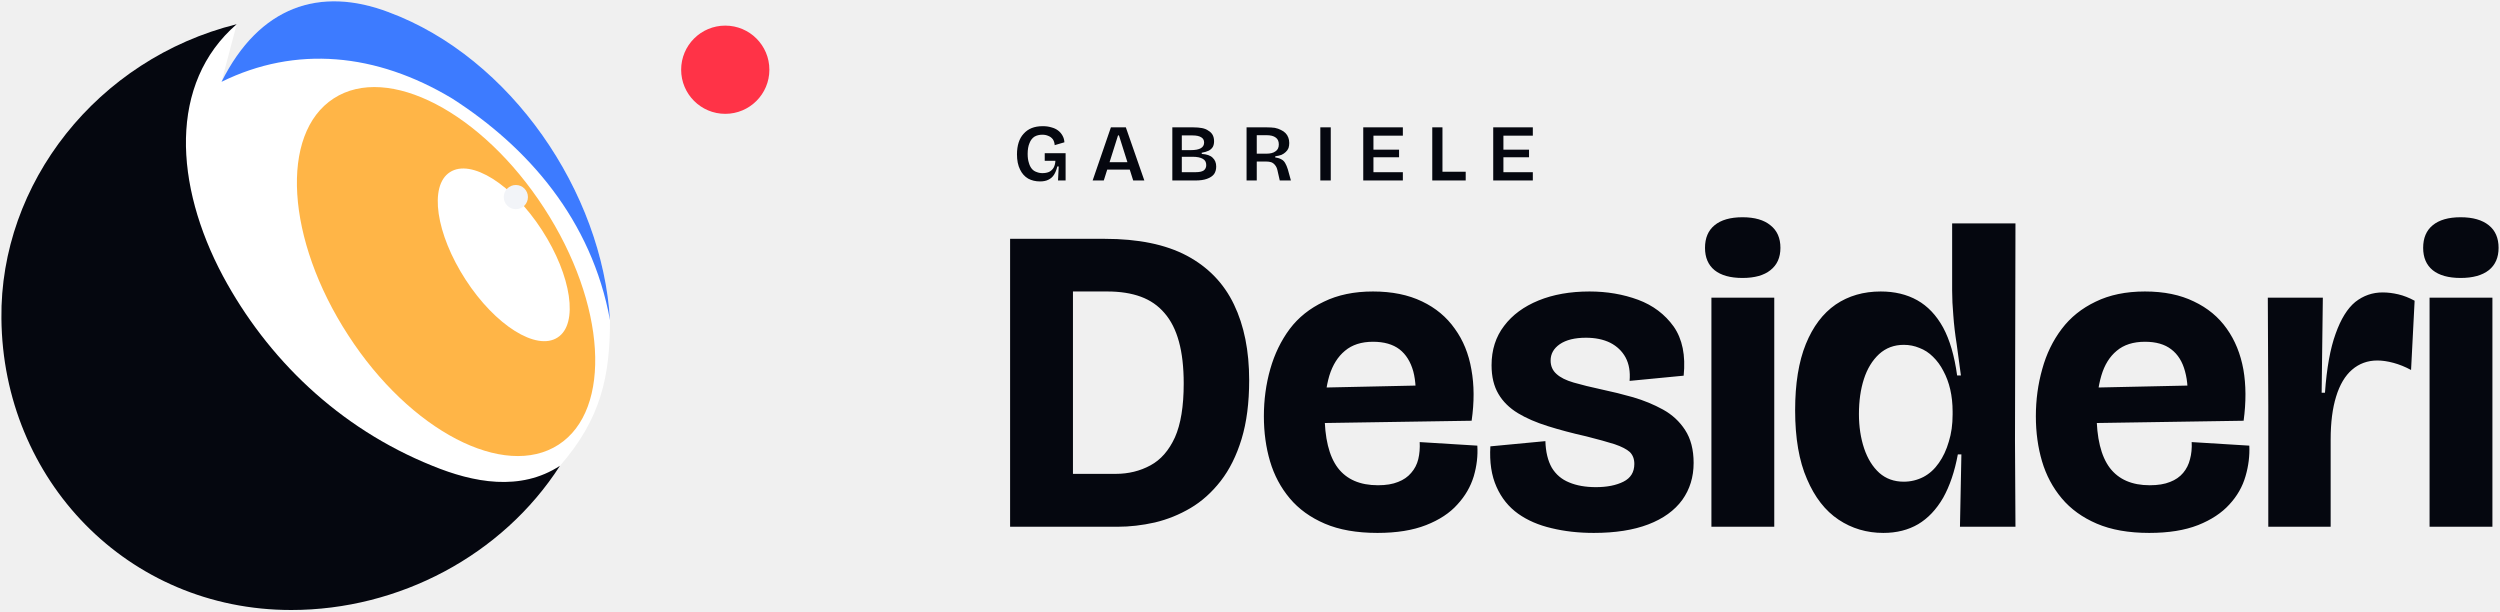
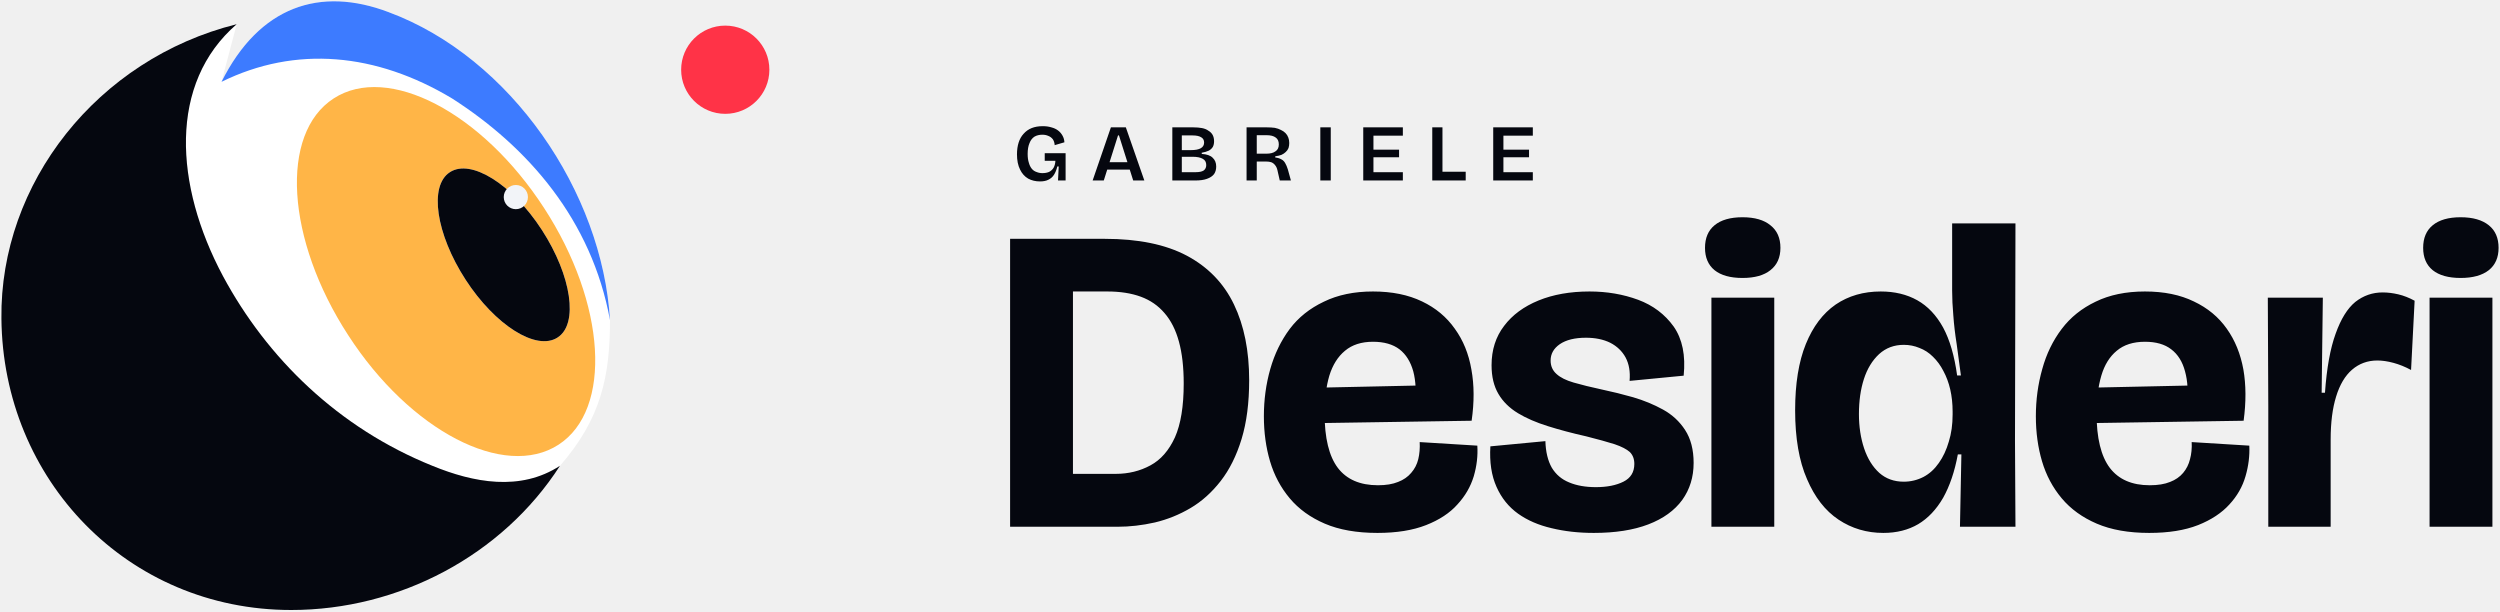
<svg xmlns="http://www.w3.org/2000/svg" viewBox="0 0 1054.1 257.8" role="img" aria-label="Gabriele Desideri, fondi chiari">
  <g id="simbolo">
    <path id="fessure" fill="#FFFFFF" d="M99.8 10.2C71 35.1 73.5 78 94 116.4C112.6 151 142.6 180.4 182.3 196.4C199.6 203.5 219.4 207.3 236.1 196.4C253.4 176.6 257.2 158.7 257.2 135C254 81.2 215.6 24.3 163.8 5.1C135 -5.8 109.4 2.5 93.4 34.5L99.8 10.2Z" />
    <path id="sfera" fill="#05070F" fill-rule="evenodd" d="M99.8 10.2C40.9 24.9 -0.1 77.4 0.6 134.3C1.2 202.2 53.7 257.2 122.8 257.2C168.2 257.2 211.8 234.2 236.1 196.4C219.4 207.3 199.6 203.5 182.3 196.4C142.6 180.4 112.6 151 94 116.4C73.5 78 71 35.1 99.8 10.2Z" />
    <path id="palpebra" fill="#3D7BFF" fill-rule="evenodd" d="M93.4 34.5C109.4 2.5 135 -5.8 163.8 5.1C215.6 24.3 254 81.2 257.2 135C249.5 92.7 222.6 62 190.6 41.5C158.6 22.3 124.7 19.1 93.4 34.5Z" />
    <path id="iride" fill="#FFB547" fill-rule="evenodd" d="M235.5 187.5C212.7 202.3 172.9 181.7 146.8 141.3C120.6 101 117.8 56.3 140.7 41.5C163.5 26.7 203.2 47.3 229.4 87.7C255.6 128 258.3 172.7 235.5 187.5ZM235.1 142.3C226.2 148.1 208.8 137.2 196.3 117.9C183.8 98.6 180.8 78.3 189.7 72.6C198.6 66.8 216 77.7 228.5 97C241 116.3 244 136.6 235.1 142.3Z" />
+     <path id="pupilla" fill="#05070F" d="M235.1 142.3C226.2 148.1 208.8 137.2 196.3 117.9C183.8 98.6 180.8 78.3 189.7 72.6C198.6 66.8 216 77.7 228.5 97C241 116.3 244 136.6 235.1 142.3Z" />
    <circle id="riflesso" cx="217.5" cy="83.1" r="5.1" fill="#F2F4F8" />
    <circle id="punto" class="punto-segnale" cx="305.8" cy="29.4" r="18.6" fill="#FF3347" />
  </g>
  <path id="scritta" fill="#05070F" d="M438.5 76.5Q435.7 76.5 433.5 75.3Q431.3 74 430.1 71.5Q428.8 68.9 428.8 65.1Q428.8 62.3 429.5 60.1Q430.2 57.9 431.6 56.4Q433 54.8 435 54Q437 53.2 439.7 53.2Q441.7 53.2 443.3 53.7Q444.9 54.1 446.1 55Q447.3 55.9 448 57.2Q448.7 58.4 448.8 60L444.7 61.2Q444.6 59.7 443.9 58.7Q443.1 57.7 442 57.3Q440.9 56.8 439.5 56.8Q437.6 56.8 436.2 57.6Q434.8 58.5 434.1 60.3Q433.3 62.1 433.3 64.9Q433.3 67.1 433.8 68.6Q434.2 70.1 435 71.1Q435.8 72.1 437 72.5Q438.2 73 439.5 73Q441.1 73 442.3 72.5Q443.5 71.9 444.2 70.8Q444.9 69.6 445 67.8H440.5V64.6H449.3V68.5V76.1H446.1L446.4 70.2H445.8Q445.3 72.3 444.4 73.7Q443.5 75.1 442 75.8Q440.6 76.5 438.5 76.5ZM460.7 76.1 468.4 53.7H474.7L482.5 76.1H477.8L471.8 57.1H471.4L465.4 76.1H460.7ZM464.8 71.5V68.4H479V71.5H464.8ZM494.3 76.1V53.7H503.2Q505.2 53.7 506.8 54Q508.4 54.3 509.5 55.1Q510.7 55.8 511.3 56.9Q511.9 58 511.9 59.6Q511.9 60.9 511.4 61.9Q510.8 62.9 509.7 63.5Q508.5 64.1 506.7 64.4V64.9Q509.9 65.1 511.3 66.5Q512.8 67.9 512.8 70.2Q512.8 72.1 511.9 73.4Q510.9 74.7 508.9 75.4Q507 76.1 504 76.1H494.3ZM498.3 72.6H504.1Q506.4 72.6 507.5 71.9Q508.6 71.1 508.6 69.6Q508.6 67.8 507.2 67Q505.7 66.1 502.8 66.1H498.3V72.6ZM498.3 63.3H502.1Q504.9 63.3 506.3 62.5Q507.7 61.7 507.7 60.1Q507.7 58.6 506.5 57.9Q505.3 57.1 502.8 57.1H498.3V63.3ZM525.6 76.1V53.7H534.2Q536 53.7 537.5 53.9Q539 54.2 540.1 54.8Q541.2 55.3 542 56.1Q542.8 56.9 543.2 58Q543.6 59 543.6 60.3Q543.6 61.4 543.3 62.4Q542.9 63.4 542.1 64.1Q541.4 64.8 540.3 65.3Q539.2 65.7 537.7 65.9V66.4Q539.3 66.6 540.3 67.2Q541.3 67.7 541.9 68.8Q542.5 69.8 543 71.4L544.3 76.1H539.6L538.6 71.7Q538.3 70.4 537.6 69.6Q537 68.8 536 68.4Q535.1 68.1 533.7 68.1H529.9V76.1H525.6ZM529.9 64.8H533.9Q536.5 64.8 537.8 63.8Q539.2 62.9 539.2 60.9Q539.2 58.9 537.9 58Q536.6 57 534 57H529.9V64.8ZM556.7 76.1V53.7H561.1V76.1H556.7ZM574.8 76.1V53.7H579.1V76.1H574.8ZM577.6 76.1V72.6H591.5V76.1H577.6ZM577.6 66.3V63.1H589.9V66.3H577.6ZM577.6 57.2V53.7H591.5V57.2H577.6ZM603.9 76.1V53.7H608.2V76.1H603.9ZM604.9 76.1V72.4H618V76.1H604.9ZM629.6 76.1V53.7H633.9V76.1H629.6ZM632.4 76.1V72.6H646.3V76.1H632.4ZM632.4 66.3V63.1H644.7V66.3H632.4ZM632.4 57.2V53.7H646.3V57.2H632.4ZM438.2 222.1V199.8H470.4Q478.5 199.8 485.1 196.2Q491.6 192.7 495.4 184.4Q499.1 176.1 499.1 161.7Q499.1 151.4 497.1 144.1Q495.1 136.7 491 132Q487 127.3 481 125.1Q475 122.9 466.9 122.9H438.2V100.7H465.8Q487 100.7 500.4 107.8Q513.9 115 520.3 128.4Q526.7 141.7 526.7 160.3Q526.7 174.6 523.5 185.1Q520.3 195.6 514.7 202.8Q509.1 210 502 214.2Q494.9 218.4 486.9 220.3Q478.9 222.1 471.2 222.1H438.2ZM425.9 222.1V100.7H452.4V222.1H425.9ZM580.8 224.7Q567.7 224.7 558.6 220.8Q549.5 216.9 543.8 210.1Q538.1 203.3 535.5 194.5Q532.9 185.7 532.9 175.5Q532.9 165.1 535.6 155.6Q538.3 146.1 543.8 138.7Q549.3 131.4 558.2 127.2Q567 122.9 578.9 122.9Q590.9 122.9 599.6 127.1Q608.2 131.2 613.4 138.6Q618.7 145.9 620.4 155.8Q622.2 165.6 620.5 177.4L549.3 178.5V163.6L600.3 162.5L596.6 171.1Q597.5 162.7 595.9 156.6Q594.2 150.5 590.1 147.3Q585.9 144.1 578.9 144.1Q571.6 144.1 567.1 147.9Q562.6 151.6 560.5 158.4Q558.5 165.2 558.5 174.3Q558.5 189.9 564.1 197.3Q569.7 204.6 581 204.6Q586.1 204.6 589.5 203.2Q592.9 201.9 595 199.4Q597.2 196.9 598 193.6Q598.8 190.3 598.6 186.4L622.9 187.9Q623.3 194.3 621.4 200.8Q619.4 207.4 614.5 212.7Q609.7 218.1 601.3 221.4Q592.9 224.7 580.8 224.7ZM672 224.7Q662.4 224.7 654.2 222.7Q646 220.8 640.1 216.6Q634.1 212.3 631 205.3Q627.8 198.2 628.4 188.2L651.6 186Q651.8 192.8 654.3 197.2Q656.9 201.5 661.6 203.4Q666.3 205.4 672.9 205.4Q679.9 205.4 684.5 203.1Q689.1 200.8 689.1 195.6Q689.1 192.5 687.2 190.6Q685.2 188.8 680.8 187.3Q676.4 185.9 668.9 184Q660 182 652.7 179.7Q645.3 177.4 640 174.2Q634.6 170.9 631.8 166.1Q628.9 161.2 628.9 154Q628.9 144.3 634.2 137.4Q639.4 130.5 648.7 126.7Q658 122.9 670.2 122.9Q681.2 122.9 690.7 126.4Q700.1 129.9 705.7 137.7Q711.2 145.6 709.9 158.4L687.1 160.6Q687.6 154.8 685.4 150.7Q683.2 146.7 678.9 144.5Q674.6 142.4 668.7 142.4Q661.7 142.4 657.7 145.1Q653.8 147.8 653.8 152Q653.8 155.5 656.3 157.7Q658.7 159.9 663.5 161.3Q668.3 162.7 675.7 164.3Q681.9 165.6 688.6 167.5Q695.4 169.5 701.2 172.7Q707 175.9 710.5 181.3Q714.1 186.8 714.1 195.2Q714.1 204.1 709.3 210.8Q704.4 217.5 695 221.1Q685.6 224.7 672 224.7ZM721.6 222.1V125.5H748.1V222.1H721.6ZM734.7 117.2Q727 117.2 722.9 113.9Q718.9 110.6 718.9 104.5Q718.9 98.3 722.9 95Q727 91.6 734.7 91.6Q742.4 91.6 746.5 95Q750.7 98.3 750.7 104.5Q750.7 110.6 746.5 113.9Q742.4 117.2 734.7 117.2ZM794.1 224.7Q783.6 224.7 775.2 219.1Q766.8 213.5 761.9 202Q756.9 190.6 756.9 173Q756.9 156.2 761.4 145.1Q765.9 134 774 128.4Q782.1 122.9 793 122.9Q801.8 122.9 808.4 126.6Q815 130.3 819.3 138.1Q823.5 145.9 825.2 158.3H826.8Q825.9 151.3 825 145Q824 138.7 823.6 133Q823.1 127.3 823.1 122.6V94.2H849.8L849.6 186L849.8 222.1H826.4L827 191.6H825.5Q823.5 202.4 819.3 209.9Q815 217.3 808.8 221Q802.5 224.7 794.1 224.7ZM802.7 203.1Q807.1 203.1 811 201.1Q814.8 199.1 817.5 195.2Q820.2 191.4 821.7 186.2Q823.3 181.1 823.3 174.8V173.5Q823.3 168.6 822.3 164.2Q821.3 159.9 819.4 156.4Q817.6 152.9 815 150.4Q812.5 147.9 809.3 146.7Q806.2 145.4 802.7 145.4Q796.6 145.4 792.3 149.3Q788 153.3 785.9 159.8Q783.8 166.3 783.8 174.6Q783.8 182.5 786 189.1Q788.2 195.6 792.4 199.4Q796.6 203.1 802.7 203.1ZM906.2 224.7Q893.2 224.7 884.1 220.8Q875 216.9 869.3 210.1Q863.6 203.3 861 194.5Q858.4 185.7 858.4 175.5Q858.4 165.1 861.1 155.6Q863.7 146.1 869.3 138.7Q874.8 131.4 883.6 127.2Q892.4 122.9 904.4 122.9Q916.4 122.9 925 127.1Q933.7 131.2 938.9 138.6Q944.1 145.9 945.9 155.8Q947.6 165.6 946 177.4L874.8 178.5V163.6L925.7 162.5L922.1 171.1Q923 162.7 921.3 156.6Q919.7 150.5 915.5 147.3Q911.4 144.1 904.4 144.1Q897 144.1 892.5 147.9Q888 151.6 886 158.4Q884 165.2 884 174.3Q884 189.9 889.6 197.3Q895.2 204.6 906.4 204.6Q911.6 204.6 915 203.2Q918.4 201.9 920.5 199.4Q922.6 196.9 923.4 193.6Q924.3 190.3 924.1 186.4L948.4 187.9Q948.7 194.3 946.8 200.8Q944.9 207.4 940 212.7Q935.1 218.1 926.8 221.4Q918.4 224.7 906.2 224.7ZM956.4 222.1V171.3L956.2 125.5H979.4L978.9 165.6H980.3Q981.4 150 984.8 140.7Q988.1 131.4 993.1 127.3Q998.2 123.3 1004.6 123.3Q1007.8 123.3 1011.2 124.1Q1014.6 124.9 1018.1 126.8L1016.6 156Q1012.9 154 1009.2 153Q1005.5 152 1002.4 152Q996.2 152 991.7 155.9Q987.3 159.7 985 167.2Q982.7 174.6 982.7 185.3V222.1H956.4ZM1024.4 222.1V125.5H1050.9V222.1H1024.4ZM1037.5 117.2Q1029.8 117.2 1025.7 113.9Q1021.7 110.6 1021.7 104.5Q1021.7 98.3 1025.7 95Q1029.8 91.6 1037.5 91.6Q1045.2 91.6 1049.4 95Q1053.5 98.3 1053.5 104.5Q1053.5 110.6 1049.4 113.9Q1045.2 117.2 1037.5 117.2Z" />
</svg>
